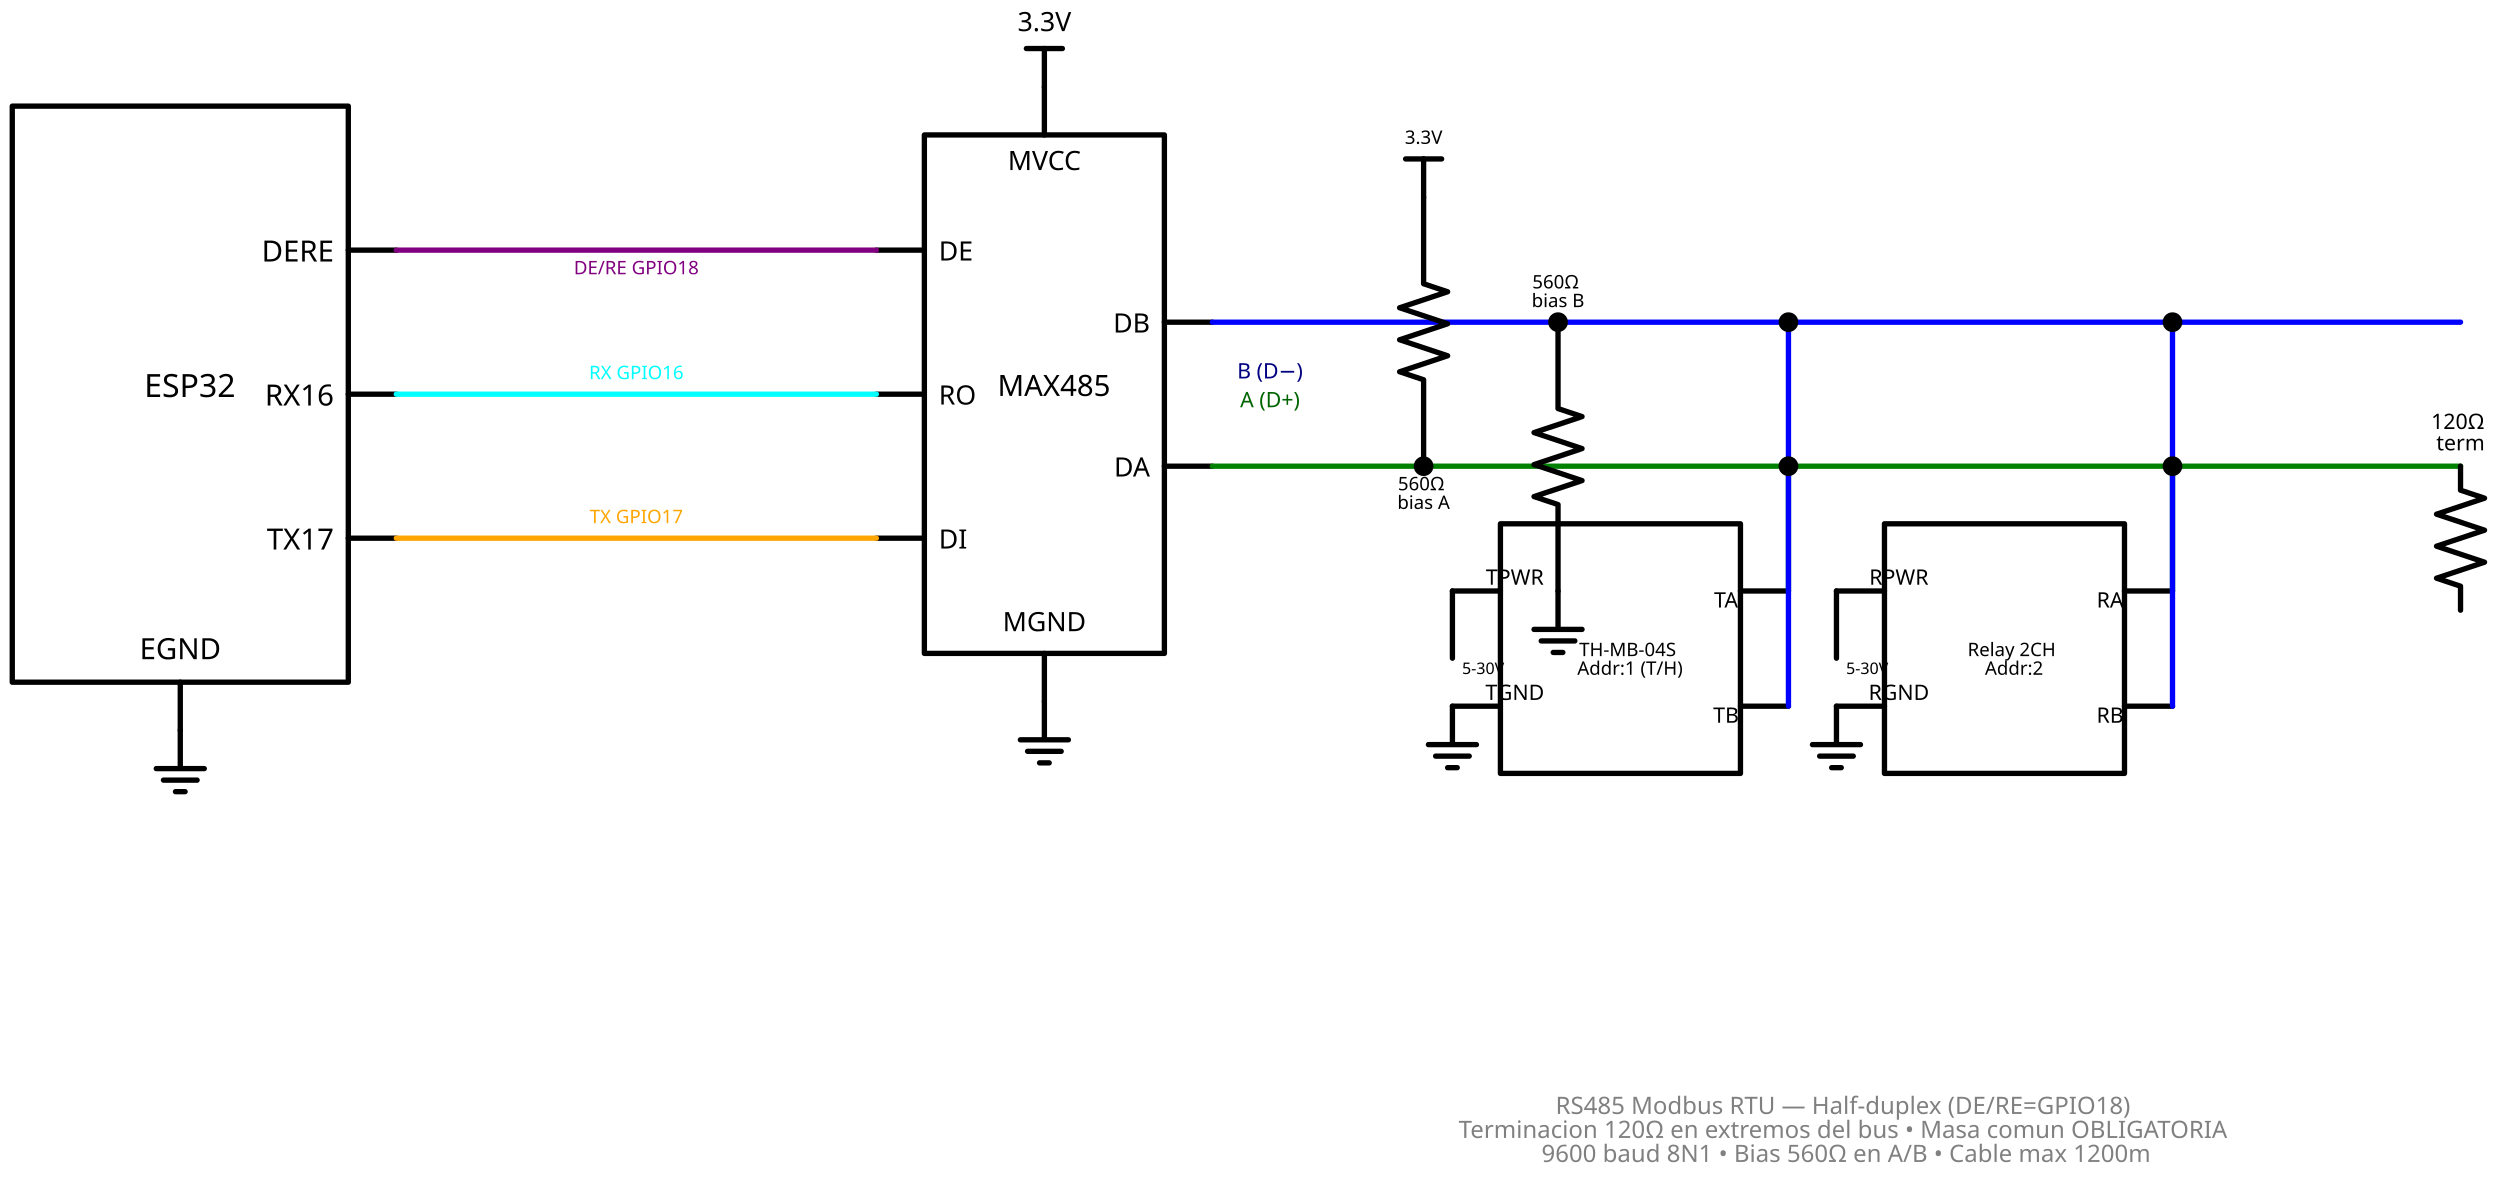
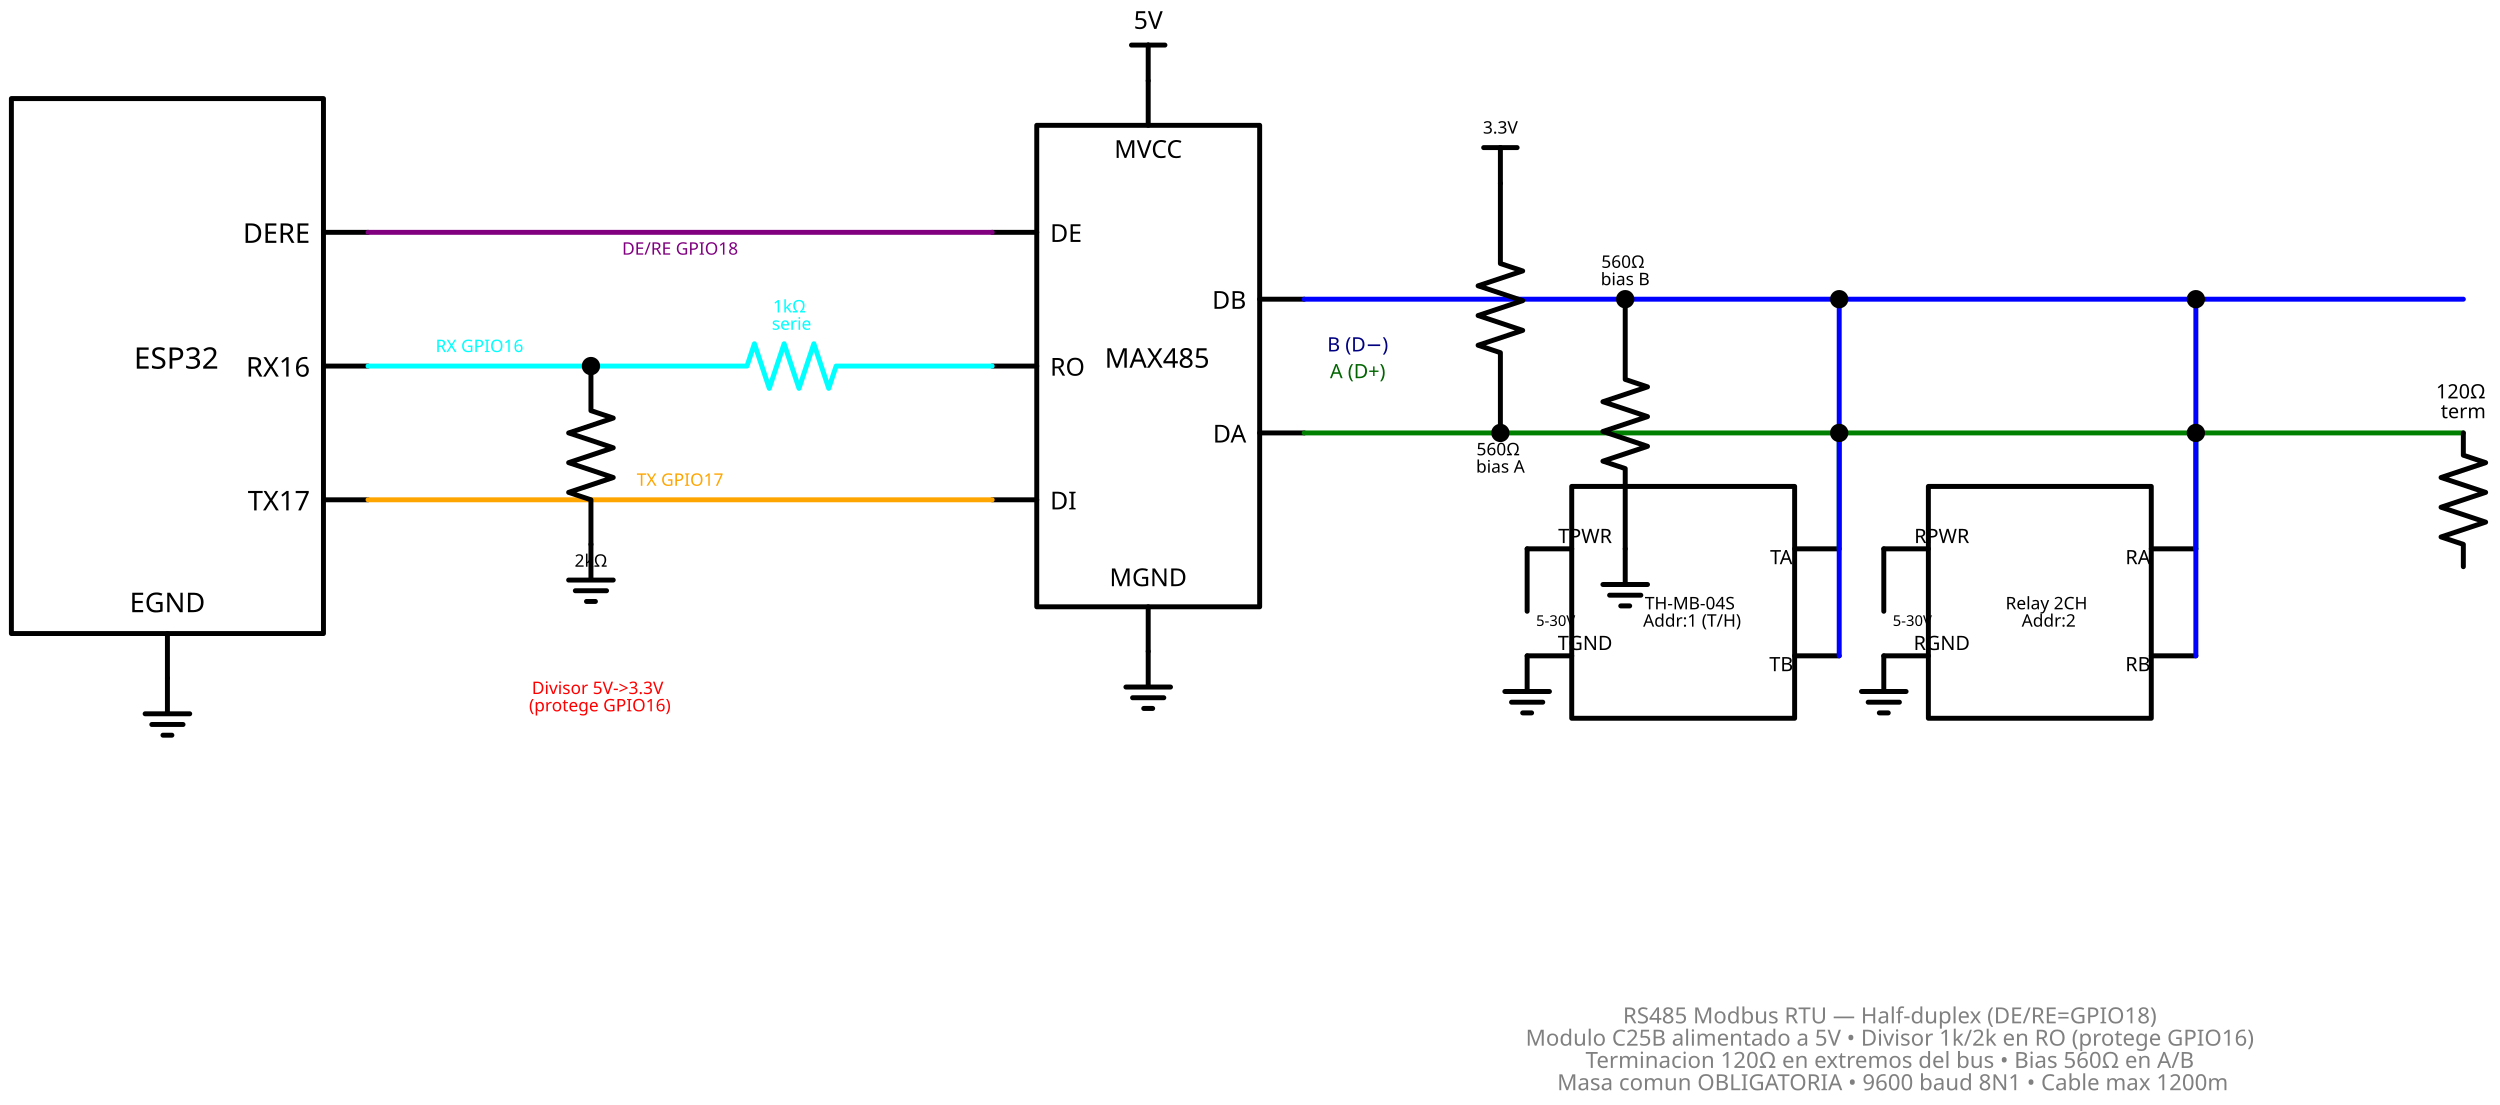
- <svg xmlns="http://www.w3.org/2000/svg" xml:lang="en" height="441.3pt" width="937.4pt" viewBox="-4.6 -255.8 937.4 441.3">
+ <svg xmlns="http://www.w3.org/2000/svg" xml:lang="en" height="445.8pt" width="1009.4pt" viewBox="-4.6 -255.8 1009.4 445.8">
  <path d="M 0.0,-0.0 L 126.0,-0.0 L 126.0,-216.0 L 0.0,-216.0 L 0.0,-0.0" style="stroke:black;fill:none;stroke-width:2.0;stroke-dasharray:-;stroke-linecap:round;stroke-linejoin:round;" />
  <path d="M 126.0,-54.0 L 144.0,-54.0" style="stroke:black;fill:none;stroke-width:2.0;stroke-dasharray:-;stroke-linecap:round;stroke-linejoin:round;" />
  <path d="M 126.0,-108.0 L 144.0,-108.0" style="stroke:black;fill:none;stroke-width:2.0;stroke-dasharray:-;stroke-linecap:round;stroke-linejoin:round;" />
  <path d="M 126.0,-162.0 L 144.0,-162.0" style="stroke:black;fill:none;stroke-width:2.0;stroke-dasharray:-;stroke-linecap:round;stroke-linejoin:round;" />
  <path d="M 63.0,-0.0 L 63.0,18.0" style="stroke:black;fill:none;stroke-width:2.0;stroke-dasharray:-;stroke-linecap:round;stroke-linejoin:round;" />
  <path d="M 63.0,18.0 L 63.0,32.4 L 54.0,32.4 L 72.0,32.4 M 56.7,36.72 L 69.3,36.72 M 61.2,41.04 L 64.8,41.04" style="stroke:black;fill:none;stroke-width:2.0;stroke-dasharray:-;stroke-linecap:round;stroke-linejoin:round;" />
-   <path d="M 342.0,-10.8 L 432.0,-10.8 L 432.0,-205.2 L 342.0,-205.2 L 342.0,-10.8" style="stroke:black;fill:none;stroke-width:2.0;stroke-dasharray:-;stroke-linecap:round;stroke-linejoin:round;" />
-   <path d="M 342.0,-54.0 L 324.0,-54.0" style="stroke:black;fill:none;stroke-width:2.0;stroke-dasharray:-;stroke-linecap:round;stroke-linejoin:round;" />
-   <path d="M 342.0,-108.0 L 324.0,-108.0" style="stroke:black;fill:none;stroke-width:2.0;stroke-dasharray:-;stroke-linecap:round;stroke-linejoin:round;" />
-   <path d="M 342.0,-162.0 L 324.0,-162.0" style="stroke:black;fill:none;stroke-width:2.0;stroke-dasharray:-;stroke-linecap:round;stroke-linejoin:round;" />
-   <path d="M 432.0,-81.0 L 450.0,-81.0" style="stroke:black;fill:none;stroke-width:2.0;stroke-dasharray:-;stroke-linecap:round;stroke-linejoin:round;" />
-   <path d="M 432.0,-135.0 L 450.0,-135.0" style="stroke:black;fill:none;stroke-width:2.0;stroke-dasharray:-;stroke-linecap:round;stroke-linejoin:round;" />
-   <path d="M 387.0,-205.2 L 387.0,-223.2" style="stroke:black;fill:none;stroke-width:2.0;stroke-dasharray:-;stroke-linecap:round;stroke-linejoin:round;" />
-   <path d="M 387.0,-10.8 L 387.0,7.2" style="stroke:black;fill:none;stroke-width:2.0;stroke-dasharray:-;stroke-linecap:round;stroke-linejoin:round;" />
-   <path d="M 387.0,-223.2 L 387.0,-237.6" style="stroke:black;fill:none;stroke-width:2.0;stroke-dasharray:-;stroke-linecap:round;stroke-linejoin:round;" />
-   <path d="M 387.0,-237.6 L 380.25,-237.6" style="stroke:black;fill:none;stroke-width:2.0;stroke-dasharray:-;stroke-linecap:round;stroke-linejoin:round;" />
-   <path d="M 387.0,-237.6 L 393.75,-237.6" style="stroke:black;fill:none;stroke-width:2.0;stroke-dasharray:-;stroke-linecap:round;stroke-linejoin:round;" />
-   <path d="M 387.0,7.2 L 387.0,21.6 L 378.0,21.6 L 396.0,21.6 M 380.7,25.92 L 393.3,25.92 M 385.2,30.24 L 388.8,30.24" style="stroke:black;fill:none;stroke-width:2.0;stroke-dasharray:-;stroke-linecap:round;stroke-linejoin:round;" />
-   <path d="M 144.0,-54.0 L 234.0,-54.0 L 324.0,-54.0" style="stroke:orange;fill:none;stroke-width:2.0;stroke-dasharray:-;stroke-linecap:round;stroke-linejoin:round;" />
-   <path d="M 144.0,-108.0 L 234.0,-108.0 L 324.0,-108.0" style="stroke:cyan;fill:none;stroke-width:2.0;stroke-dasharray:-;stroke-linecap:round;stroke-linejoin:round;" />
-   <path d="M 144.0,-162.0 L 234.0,-162.0 L 324.0,-162.0" style="stroke:purple;fill:none;stroke-width:2.0;stroke-dasharray:-;stroke-linecap:round;stroke-linejoin:round;" />
-   <path d="M 450.0,-81.0 L 684.0,-81.0 L 918.0,-81.0" style="stroke:green;fill:none;stroke-width:2.0;stroke-dasharray:-;stroke-linecap:round;stroke-linejoin:round;" />
-   <path d="M 450.0,-135.0 L 684.0,-135.0 L 918.0,-135.0" style="stroke:blue;fill:none;stroke-width:2.0;stroke-dasharray:-;stroke-linecap:round;stroke-linejoin:round;" />
-   <path d="M 529.2,-81.0 L 529.2,-113.4 L 520.2,-116.4 L 538.2,-122.4 L 520.2,-128.4 L 538.2,-134.4 L 520.2,-140.4 L 538.2,-146.4 L 529.2,-149.4 L 529.2,-181.8" style="stroke:black;fill:none;stroke-width:2.0;stroke-dasharray:-;stroke-linecap:round;stroke-linejoin:round;" />
-   <path d="M 529.2,-181.8 L 529.2,-196.2" style="stroke:black;fill:none;stroke-width:2.0;stroke-dasharray:-;stroke-linecap:round;stroke-linejoin:round;" />
-   <path d="M 529.2,-196.2 L 522.45,-196.2" style="stroke:black;fill:none;stroke-width:2.0;stroke-dasharray:-;stroke-linecap:round;stroke-linejoin:round;" />
-   <path d="M 529.2,-196.2 L 535.95,-196.2" style="stroke:black;fill:none;stroke-width:2.0;stroke-dasharray:-;stroke-linecap:round;stroke-linejoin:round;" />
-   <path d="M 579.6,-135.0 L 579.6,-102.6 L 588.6,-99.6 L 570.6,-93.6 L 588.6,-87.6 L 570.6,-81.6 L 588.6,-75.6 L 570.6,-69.6 L 579.6,-66.6 L 579.6,-34.2" style="stroke:black;fill:none;stroke-width:2.0;stroke-dasharray:-;stroke-linecap:round;stroke-linejoin:round;" />
-   <path d="M 579.6,-34.2 L 579.6,-19.8 L 570.6,-19.8 L 588.6,-19.8 M 573.3,-15.48 L 585.9,-15.48 M 577.8,-11.16 L 581.4,-11.16" style="stroke:black;fill:none;stroke-width:2.0;stroke-dasharray:-;stroke-linecap:round;stroke-linejoin:round;" />
-   <path d="M 558.0,-59.4 L 558.0,34.2 L 648.0,34.2 L 648.0,-59.4 L 558.0,-59.4" style="stroke:black;fill:none;stroke-width:2.0;stroke-dasharray:-;stroke-linecap:round;stroke-linejoin:round;" />
-   <path d="M 648.0,-34.2 L 666.0,-34.2" style="stroke:black;fill:none;stroke-width:2.0;stroke-dasharray:-;stroke-linecap:round;stroke-linejoin:round;" />
-   <path d="M 648.0,9 L 666.0,9" style="stroke:black;fill:none;stroke-width:2.0;stroke-dasharray:-;stroke-linecap:round;stroke-linejoin:round;" />
-   <path d="M 558.0,-34.2 L 540.0,-34.2" style="stroke:black;fill:none;stroke-width:2.0;stroke-dasharray:-;stroke-linecap:round;stroke-linejoin:round;" />
-   <path d="M 558.0,9 L 540.0,9" style="stroke:black;fill:none;stroke-width:2.0;stroke-dasharray:-;stroke-linecap:round;stroke-linejoin:round;" />
-   <path d="M 666.0,-81.0 L 666.0,-57.6 L 666.0,-34.2" style="stroke:green;fill:none;stroke-width:2.0;stroke-dasharray:-;stroke-linecap:round;stroke-linejoin:round;" />
-   <path d="M 666.0,-135.0 L 666.0,-63 L 666.0,9" style="stroke:blue;fill:none;stroke-width:2.0;stroke-dasharray:-;stroke-linecap:round;stroke-linejoin:round;" />
-   <path d="M 540.0,-34.2 L 540.0,-21.6 L 540.0,-9" style="stroke:black;fill:none;stroke-width:2.0;stroke-dasharray:-;stroke-linecap:round;stroke-linejoin:round;" />
-   <path d="M 540.0,9 L 540.0,23.4 L 531.0,23.4 L 549.0,23.4 M 533.7,27.72 L 546.3,27.72 M 538.2,32.04 L 541.8,32.04" style="stroke:black;fill:none;stroke-width:2.0;stroke-dasharray:-;stroke-linecap:round;stroke-linejoin:round;" />
-   <path d="M 702.0,-59.4 L 702.0,34.2 L 792.0,34.2 L 792.0,-59.4 L 702.0,-59.4" style="stroke:black;fill:none;stroke-width:2.0;stroke-dasharray:-;stroke-linecap:round;stroke-linejoin:round;" />
-   <path d="M 792.0,-34.2 L 810.0,-34.2" style="stroke:black;fill:none;stroke-width:2.0;stroke-dasharray:-;stroke-linecap:round;stroke-linejoin:round;" />
-   <path d="M 792.0,9 L 810.0,9" style="stroke:black;fill:none;stroke-width:2.0;stroke-dasharray:-;stroke-linecap:round;stroke-linejoin:round;" />
-   <path d="M 702.0,-34.2 L 684.0,-34.2" style="stroke:black;fill:none;stroke-width:2.0;stroke-dasharray:-;stroke-linecap:round;stroke-linejoin:round;" />
-   <path d="M 702.0,9 L 684.0,9" style="stroke:black;fill:none;stroke-width:2.0;stroke-dasharray:-;stroke-linecap:round;stroke-linejoin:round;" />
-   <path d="M 810.0,-81.0 L 810.0,-57.6 L 810.0,-34.2" style="stroke:green;fill:none;stroke-width:2.0;stroke-dasharray:-;stroke-linecap:round;stroke-linejoin:round;" />
-   <path d="M 810.0,-135.0 L 810.0,-63 L 810.0,9" style="stroke:blue;fill:none;stroke-width:2.0;stroke-dasharray:-;stroke-linecap:round;stroke-linejoin:round;" />
-   <path d="M 684.0,-34.2 L 684.0,-21.6 L 684.0,-9" style="stroke:black;fill:none;stroke-width:2.0;stroke-dasharray:-;stroke-linecap:round;stroke-linejoin:round;" />
-   <path d="M 684.0,9 L 684.0,23.4 L 675.0,23.4 L 693.0,23.4 M 677.7,27.72 L 690.3,27.72 M 682.2,32.04 L 685.8,32.04" style="stroke:black;fill:none;stroke-width:2.0;stroke-dasharray:-;stroke-linecap:round;stroke-linejoin:round;" />
-   <path d="M 918.0,-81.0 L 918.0,-72.0 L 927.0,-69.0 L 909.0,-63.0 L 927.0,-57 L 909.0,-51.0 L 927.0,-45.0 L 909.0,-39 L 918.0,-36.0 L 918.0,-27.0" style="stroke:black;fill:none;stroke-width:2.0;stroke-dasharray:-;stroke-linecap:round;stroke-linejoin:round;" />
+   <path d="M 414.0,-10.8 L 504.0,-10.8 L 504.0,-205.2 L 414.0,-205.2 L 414.0,-10.8" style="stroke:black;fill:none;stroke-width:2.0;stroke-dasharray:-;stroke-linecap:round;stroke-linejoin:round;" />
+   <path d="M 414.0,-54.0 L 396.0,-54.0" style="stroke:black;fill:none;stroke-width:2.0;stroke-dasharray:-;stroke-linecap:round;stroke-linejoin:round;" />
+   <path d="M 414.0,-108.0 L 396.0,-108.0" style="stroke:black;fill:none;stroke-width:2.0;stroke-dasharray:-;stroke-linecap:round;stroke-linejoin:round;" />
+   <path d="M 414.0,-162.0 L 396.0,-162.0" style="stroke:black;fill:none;stroke-width:2.0;stroke-dasharray:-;stroke-linecap:round;stroke-linejoin:round;" />
+   <path d="M 504.0,-81.0 L 522.0,-81.0" style="stroke:black;fill:none;stroke-width:2.0;stroke-dasharray:-;stroke-linecap:round;stroke-linejoin:round;" />
+   <path d="M 504.0,-135.0 L 522.0,-135.0" style="stroke:black;fill:none;stroke-width:2.0;stroke-dasharray:-;stroke-linecap:round;stroke-linejoin:round;" />
+   <path d="M 459.0,-205.2 L 459.0,-223.2" style="stroke:black;fill:none;stroke-width:2.0;stroke-dasharray:-;stroke-linecap:round;stroke-linejoin:round;" />
+   <path d="M 459.0,-10.8 L 459.0,7.2" style="stroke:black;fill:none;stroke-width:2.0;stroke-dasharray:-;stroke-linecap:round;stroke-linejoin:round;" />
+   <path d="M 459.0,-223.2 L 459.0,-237.6" style="stroke:black;fill:none;stroke-width:2.0;stroke-dasharray:-;stroke-linecap:round;stroke-linejoin:round;" />
+   <path d="M 459.0,-237.6 L 452.25,-237.6" style="stroke:black;fill:none;stroke-width:2.0;stroke-dasharray:-;stroke-linecap:round;stroke-linejoin:round;" />
+   <path d="M 459.0,-237.6 L 465.75,-237.6" style="stroke:black;fill:none;stroke-width:2.0;stroke-dasharray:-;stroke-linecap:round;stroke-linejoin:round;" />
+   <path d="M 459.0,7.2 L 459.0,21.6 L 450.0,21.6 L 468.0,21.6 M 452.7,25.92 L 465.3,25.92 M 457.2,30.24 L 460.8,30.24" style="stroke:black;fill:none;stroke-width:2.0;stroke-dasharray:-;stroke-linecap:round;stroke-linejoin:round;" />
+   <path d="M 144.0,-54.0 L 270.0,-54.0 L 396.0,-54.0" style="stroke:orange;fill:none;stroke-width:2.0;stroke-dasharray:-;stroke-linecap:round;stroke-linejoin:round;" />
+   <path d="M 144.0,-162.0 L 270.0,-162.0 L 396.0,-162.0" style="stroke:purple;fill:none;stroke-width:2.0;stroke-dasharray:-;stroke-linecap:round;stroke-linejoin:round;" />
+   <path d="M 144.0,-108.0 L 189.0,-108.0 L 234.0,-108.0" style="stroke:cyan;fill:none;stroke-width:2.0;stroke-dasharray:-;stroke-linecap:round;stroke-linejoin:round;" />
+   <path d="M 234.0,-108.0 L 297.0,-108.0 L 300.0,-117.0 L 306.0,-99.0 L 312.0,-117.0 L 318,-99.0 L 324.0,-117.0 L 330.0,-99.0 L 333.0,-108.0 L 396.0,-108.0" style="stroke:cyan;fill:none;stroke-width:2.0;stroke-dasharray:-;stroke-linecap:round;stroke-linejoin:round;" />
+   <path d="M 234.0,-108.0 L 234.0,-90.0 L 243.0,-87.0 L 225.0,-81.0 L 243.0,-75.0 L 225.0,-69.0 L 243.0,-63.0 L 225.0,-57 L 234.0,-54.0 L 234.0,-36.0" style="stroke:black;fill:none;stroke-width:2.0;stroke-dasharray:-;stroke-linecap:round;stroke-linejoin:round;" />
+   <path d="M 234.0,-36.0 L 234.0,-21.6 L 225.0,-21.6 L 243.0,-21.6 M 227.7,-17.28 L 240.3,-17.28 M 232.2,-12.96 L 235.8,-12.96" style="stroke:black;fill:none;stroke-width:2.0;stroke-dasharray:-;stroke-linecap:round;stroke-linejoin:round;" />
+   <path d="M 522.0,-81.0 L 756.0,-81.0 L 990.0,-81.0" style="stroke:green;fill:none;stroke-width:2.0;stroke-dasharray:-;stroke-linecap:round;stroke-linejoin:round;" />
+   <path d="M 522.0,-135.0 L 756.0,-135.0 L 990.0,-135.0" style="stroke:blue;fill:none;stroke-width:2.0;stroke-dasharray:-;stroke-linecap:round;stroke-linejoin:round;" />
+   <path d="M 601.2,-81.0 L 601.2,-113.4 L 592.2,-116.4 L 610.2,-122.4 L 592.2,-128.4 L 610.2,-134.4 L 592.2,-140.4 L 610.2,-146.4 L 601.2,-149.4 L 601.2,-181.8" style="stroke:black;fill:none;stroke-width:2.0;stroke-dasharray:-;stroke-linecap:round;stroke-linejoin:round;" />
+   <path d="M 601.2,-181.8 L 601.2,-196.2" style="stroke:black;fill:none;stroke-width:2.0;stroke-dasharray:-;stroke-linecap:round;stroke-linejoin:round;" />
+   <path d="M 601.2,-196.2 L 594.45,-196.2" style="stroke:black;fill:none;stroke-width:2.0;stroke-dasharray:-;stroke-linecap:round;stroke-linejoin:round;" />
+   <path d="M 601.2,-196.2 L 607.95,-196.2" style="stroke:black;fill:none;stroke-width:2.0;stroke-dasharray:-;stroke-linecap:round;stroke-linejoin:round;" />
+   <path d="M 651.6,-135.0 L 651.6,-102.6 L 660.6,-99.6 L 642.6,-93.6 L 660.6,-87.6 L 642.6,-81.6 L 660.6,-75.6 L 642.6,-69.6 L 651.6,-66.6 L 651.6,-34.2" style="stroke:black;fill:none;stroke-width:2.0;stroke-dasharray:-;stroke-linecap:round;stroke-linejoin:round;" />
+   <path d="M 651.6,-34.2 L 651.6,-19.8 L 642.6,-19.8 L 660.6,-19.8 M 645.3,-15.48 L 657.9,-15.48 M 649.8,-11.16 L 653.4,-11.16" style="stroke:black;fill:none;stroke-width:2.0;stroke-dasharray:-;stroke-linecap:round;stroke-linejoin:round;" />
+   <path d="M 630.0,-59.4 L 630.0,34.2 L 720.0,34.2 L 720.0,-59.4 L 630.0,-59.4" style="stroke:black;fill:none;stroke-width:2.0;stroke-dasharray:-;stroke-linecap:round;stroke-linejoin:round;" />
+   <path d="M 720.0,-34.2 L 738.0,-34.2" style="stroke:black;fill:none;stroke-width:2.0;stroke-dasharray:-;stroke-linecap:round;stroke-linejoin:round;" />
+   <path d="M 720.0,9 L 738.0,9" style="stroke:black;fill:none;stroke-width:2.0;stroke-dasharray:-;stroke-linecap:round;stroke-linejoin:round;" />
+   <path d="M 630.0,-34.2 L 612.0,-34.2" style="stroke:black;fill:none;stroke-width:2.0;stroke-dasharray:-;stroke-linecap:round;stroke-linejoin:round;" />
+   <path d="M 630.0,9 L 612.0,9" style="stroke:black;fill:none;stroke-width:2.0;stroke-dasharray:-;stroke-linecap:round;stroke-linejoin:round;" />
+   <path d="M 738.0,-81.0 L 738.0,-57.6 L 738.0,-34.2" style="stroke:green;fill:none;stroke-width:2.0;stroke-dasharray:-;stroke-linecap:round;stroke-linejoin:round;" />
+   <path d="M 738.0,-135.0 L 738.0,-63 L 738.0,9" style="stroke:blue;fill:none;stroke-width:2.0;stroke-dasharray:-;stroke-linecap:round;stroke-linejoin:round;" />
+   <path d="M 612.0,-34.2 L 612.0,-21.6 L 612.0,-9" style="stroke:black;fill:none;stroke-width:2.0;stroke-dasharray:-;stroke-linecap:round;stroke-linejoin:round;" />
+   <path d="M 612.0,9 L 612.0,23.4 L 603.0,23.4 L 621.0,23.4 M 605.7,27.72 L 618.3,27.72 M 610.2,32.04 L 613.8,32.04" style="stroke:black;fill:none;stroke-width:2.0;stroke-dasharray:-;stroke-linecap:round;stroke-linejoin:round;" />
+   <path d="M 774.0,-59.4 L 774.0,34.2 L 864.0,34.2 L 864.0,-59.4 L 774.0,-59.4" style="stroke:black;fill:none;stroke-width:2.0;stroke-dasharray:-;stroke-linecap:round;stroke-linejoin:round;" />
+   <path d="M 864.0,-34.2 L 882.0,-34.2" style="stroke:black;fill:none;stroke-width:2.0;stroke-dasharray:-;stroke-linecap:round;stroke-linejoin:round;" />
+   <path d="M 864.0,9 L 882.0,9" style="stroke:black;fill:none;stroke-width:2.0;stroke-dasharray:-;stroke-linecap:round;stroke-linejoin:round;" />
+   <path d="M 774.0,-34.2 L 756.0,-34.2" style="stroke:black;fill:none;stroke-width:2.0;stroke-dasharray:-;stroke-linecap:round;stroke-linejoin:round;" />
+   <path d="M 774.0,9 L 756.0,9" style="stroke:black;fill:none;stroke-width:2.0;stroke-dasharray:-;stroke-linecap:round;stroke-linejoin:round;" />
+   <path d="M 882.0,-81.0 L 882.0,-57.6 L 882.0,-34.2" style="stroke:green;fill:none;stroke-width:2.0;stroke-dasharray:-;stroke-linecap:round;stroke-linejoin:round;" />
+   <path d="M 882.0,-135.0 L 882.0,-63 L 882.0,9" style="stroke:blue;fill:none;stroke-width:2.0;stroke-dasharray:-;stroke-linecap:round;stroke-linejoin:round;" />
+   <path d="M 756.0,-34.2 L 756.0,-21.6 L 756.0,-9" style="stroke:black;fill:none;stroke-width:2.0;stroke-dasharray:-;stroke-linecap:round;stroke-linejoin:round;" />
+   <path d="M 756.0,9 L 756.0,23.4 L 747.0,23.4 L 765.0,23.4 M 749.7,27.72 L 762.3,27.72 M 754.2,32.04 L 757.8,32.04" style="stroke:black;fill:none;stroke-width:2.0;stroke-dasharray:-;stroke-linecap:round;stroke-linejoin:round;" />
+   <path d="M 990.0,-81.0 L 990.0,-72.0 L 999.0,-69.0 L 981.0,-63.0 L 999.0,-57 L 981.0,-51.0 L 999.0,-45.0 L 981.0,-39 L 990.0,-36.0 L 990.0,-27.0" style="stroke:black;fill:none;stroke-width:2.0;stroke-dasharray:-;stroke-linecap:round;stroke-linejoin:round;" />
  <text x="120.6" y="-65.0" dominant-baseline="central" fill="black" font-size="11" font-family="sans" text-anchor="end">
    <tspan x="120.6" dy="11">TX17</tspan>
  </text>
  <text x="120.6" y="-119.0" dominant-baseline="central" fill="black" font-size="11" font-family="sans" text-anchor="end">
    <tspan x="120.6" dy="11">RX16</tspan>
  </text>
  <text x="120.6" y="-173.0" dominant-baseline="central" fill="black" font-size="11" font-family="sans" text-anchor="end">
    <tspan x="120.6" dy="11">DERE</tspan>
  </text>
  <text x="63.0" y="-16.4" dominant-baseline="ideographic" fill="black" font-size="11" font-family="sans" text-anchor="middle">
    <tspan x="63.0" dy="11">EGND</tspan>
  </text>
  <text x="66.6" y="-123.6" dominant-baseline="central" fill="black" font-size="12" font-family="sans" text-anchor="middle">
    <tspan x="66.6" dy="12">ESP32</tspan>
  </text>
-   <text x="347.4" y="-64.0" dominant-baseline="central" fill="black" font-size="10" font-family="sans" text-anchor="start">
-     <tspan x="347.4" dy="10">DI</tspan>
+   <text x="419.4" y="-64.0" dominant-baseline="central" fill="black" font-size="10" font-family="sans" text-anchor="start">
+     <tspan x="419.4" dy="10">DI</tspan>
  </text>
-   <text x="347.4" y="-118.0" dominant-baseline="central" fill="black" font-size="10" font-family="sans" text-anchor="start">
-     <tspan x="347.4" dy="10">RO</tspan>
+   <text x="419.4" y="-118.0" dominant-baseline="central" fill="black" font-size="10" font-family="sans" text-anchor="start">
+     <tspan x="419.4" dy="10">RO</tspan>
  </text>
-   <text x="347.4" y="-172.0" dominant-baseline="central" fill="black" font-size="10" font-family="sans" text-anchor="start">
-     <tspan x="347.4" dy="10">DE</tspan>
+   <text x="419.4" y="-172.0" dominant-baseline="central" fill="black" font-size="10" font-family="sans" text-anchor="start">
+     <tspan x="419.4" dy="10">DE</tspan>
  </text>
-   <text x="426.6" y="-91.0" dominant-baseline="central" fill="black" font-size="10" font-family="sans" text-anchor="end">
-     <tspan x="426.6" dy="10">DA</tspan>
+   <text x="498.6" y="-91.0" dominant-baseline="central" fill="black" font-size="10" font-family="sans" text-anchor="end">
+     <tspan x="498.6" dy="10">DA</tspan>
  </text>
-   <text x="426.6" y="-145.0" dominant-baseline="central" fill="black" font-size="10" font-family="sans" text-anchor="end">
-     <tspan x="426.6" dy="10">DB</tspan>
+   <text x="498.6" y="-145.0" dominant-baseline="central" fill="black" font-size="10" font-family="sans" text-anchor="end">
+     <tspan x="498.6" dy="10">DB</tspan>
  </text>
-   <text x="387.0" y="-209.8" dominant-baseline="hanging" fill="black" font-size="10" font-family="sans" text-anchor="middle">
-     <tspan x="387.0" dy="10">MVCC</tspan>
+   <text x="459.0" y="-209.8" dominant-baseline="hanging" fill="black" font-size="10" font-family="sans" text-anchor="middle">
+     <tspan x="459.0" dy="10">MVCC</tspan>
  </text>
-   <text x="387.0" y="-26.2" dominant-baseline="ideographic" fill="black" font-size="10" font-family="sans" text-anchor="middle">
-     <tspan x="387.0" dy="10">MGND</tspan>
+   <text x="459.0" y="-26.2" dominant-baseline="ideographic" fill="black" font-size="10" font-family="sans" text-anchor="middle">
+     <tspan x="459.0" dy="10">MGND</tspan>
  </text>
-   <text x="390.6" y="-122.6" dominant-baseline="central" fill="black" font-size="11" font-family="sans" text-anchor="middle">
-     <tspan x="390.6" dy="11">MAX485</tspan>
+   <text x="462.6" y="-122.6" dominant-baseline="central" fill="black" font-size="11" font-family="sans" text-anchor="middle">
+     <tspan x="462.6" dy="11">MAX485</tspan>
  </text>
-   <text x="387.0" y="-251.2" dominant-baseline="ideographic" fill="black" font-size="10" font-family="sans" text-anchor="middle">
-     <tspan x="387.0" dy="10">3.3V</tspan>
+   <text x="459.0" y="-251.2" dominant-baseline="ideographic" fill="black" font-size="10" font-family="sans" text-anchor="middle">
+     <tspan x="459.0" dy="10">5V</tspan>
  </text>
-   <text x="234.0" y="-64.6" dominant-baseline="ideographic" fill="orange" font-size="7" font-family="sans" text-anchor="middle">
-     <tspan x="234.0" dy="7">TX GPIO17</tspan>
+   <text x="270.0" y="-64.6" dominant-baseline="ideographic" fill="orange" font-size="7" font-family="sans" text-anchor="middle">
+     <tspan x="270.0" dy="7">TX GPIO17</tspan>
  </text>
-   <text x="234.0" y="-118.6" dominant-baseline="ideographic" fill="cyan" font-size="7" font-family="sans" text-anchor="middle">
-     <tspan x="234.0" dy="7">RX GPIO16</tspan>
+   <text x="270.0" y="-165.4" dominant-baseline="hanging" fill="purple" font-size="7" font-family="sans" text-anchor="middle">
+     <tspan x="270.0" dy="7">DE/RE GPIO18</tspan>
  </text>
-   <text x="234.0" y="-165.4" dominant-baseline="hanging" fill="purple" font-size="7" font-family="sans" text-anchor="middle">
-     <tspan x="234.0" dy="7">DE/RE GPIO18</tspan>
+   <text x="189.0" y="-118.6" dominant-baseline="ideographic" fill="cyan" font-size="7" font-family="sans" text-anchor="middle">
+     <tspan x="189.0" dy="7">RX GPIO16</tspan>
  </text>
-   <text x="471.6" y="-114.2" dominant-baseline="central" fill="darkgreen" font-size="8" font-family="sans" text-anchor="middle">
-     <tspan x="471.6" dy="8">A (D+)</tspan>
+   <text x="315.0" y="-134.6" dominant-baseline="ideographic" fill="cyan" font-size="7" font-family="sans" text-anchor="middle">
+     <tspan x="315.0" dy="7">1kΩ</tspan>
+     <tspan x="315.0" dy="7">serie</tspan>
  </text>
-   <text x="471.6" y="-125.0" dominant-baseline="central" fill="navy" font-size="8" font-family="sans" text-anchor="middle">
-     <tspan x="471.6" dy="8">B (D−)</tspan>
+   <text x="234.0" y="-39.4" dominant-baseline="hanging" fill="black" font-size="7" font-family="sans" text-anchor="middle">
+     <tspan x="234.0" dy="7">2kΩ</tspan>
  </text>
-   <text x="529.2" y="-84.4" dominant-baseline="hanging" fill="black" font-size="7" font-family="sans" text-anchor="middle">
-     <tspan x="529.2" dy="7">560Ω</tspan>
-     <tspan x="529.2" dy="7">bias A</tspan>
+   <text x="237.6" y="14.7" dominant-baseline="central" fill="red" font-size="7" font-family="sans" text-anchor="middle">
+     <tspan x="237.6" dy="7">Divisor 5V-&gt;3.3V</tspan>
+     <tspan x="237.6" dy="7">(protege GPIO16)</tspan>
  </text>
-   <text x="529.2" y="-206.8" dominant-baseline="ideographic" fill="black" font-size="7" font-family="sans" text-anchor="middle">
-     <tspan x="529.2" dy="7">3.3V</tspan>
+   <text x="543.6" y="-114.2" dominant-baseline="central" fill="darkgreen" font-size="8" font-family="sans" text-anchor="middle">
+     <tspan x="543.6" dy="8">A (D+)</tspan>
  </text>
-   <text x="579.6" y="-152.6" dominant-baseline="ideographic" fill="black" font-size="7" font-family="sans" text-anchor="middle">
-     <tspan x="579.6" dy="7">560Ω</tspan>
-     <tspan x="579.6" dy="7">bias B</tspan>
+   <text x="543.6" y="-125.0" dominant-baseline="central" fill="navy" font-size="8" font-family="sans" text-anchor="middle">
+     <tspan x="543.6" dy="8">B (D−)</tspan>
  </text>
-   <text x="642.6" y="-42.2" dominant-baseline="hanging" fill="black" font-size="8" font-family="sans" text-anchor="middle">
-     <tspan x="642.6" dy="8">TA</tspan>
+   <text x="601.2" y="-84.4" dominant-baseline="hanging" fill="black" font-size="7" font-family="sans" text-anchor="middle">
+     <tspan x="601.2" dy="7">560Ω</tspan>
+     <tspan x="601.2" dy="7">bias A</tspan>
  </text>
-   <text x="642.6" y="1" dominant-baseline="hanging" fill="black" font-size="8" font-family="sans" text-anchor="middle">
-     <tspan x="642.6" dy="8">TB</tspan>
+   <text x="601.2" y="-206.8" dominant-baseline="ideographic" fill="black" font-size="7" font-family="sans" text-anchor="middle">
+     <tspan x="601.2" dy="7">3.3V</tspan>
  </text>
-   <text x="563.4" y="-42.2" dominant-baseline="ideographic" fill="black" font-size="8" font-family="sans" text-anchor="middle">
-     <tspan x="563.4" dy="8">TPWR</tspan>
+   <text x="651.6" y="-152.6" dominant-baseline="ideographic" fill="black" font-size="7" font-family="sans" text-anchor="middle">
+     <tspan x="651.6" dy="7">560Ω</tspan>
+     <tspan x="651.6" dy="7">bias B</tspan>
  </text>
-   <text x="563.4" y="1" dominant-baseline="ideographic" fill="black" font-size="8" font-family="sans" text-anchor="middle">
-     <tspan x="563.4" dy="8">TGND</tspan>
+   <text x="714.6" y="-42.2" dominant-baseline="hanging" fill="black" font-size="8" font-family="sans" text-anchor="middle">
+     <tspan x="714.6" dy="8">TA</tspan>
  </text>
-   <text x="606.6" y="-19.5" dominant-baseline="central" fill="black" font-size="7" font-family="sans" text-anchor="middle">
-     <tspan x="606.6" dy="7">TH-MB-04S</tspan>
-     <tspan x="606.6" dy="7">Addr:1 (T/H)</tspan>
+   <text x="714.6" y="1" dominant-baseline="hanging" fill="black" font-size="8" font-family="sans" text-anchor="middle">
+     <tspan x="714.6" dy="8">TB</tspan>
  </text>
-   <text x="543.6" y="-11.4" dominant-baseline="central" fill="black" font-size="6" font-family="sans" text-anchor="start">
-     <tspan x="543.6" dy="6">5-30V</tspan>
+   <text x="635.4" y="-42.2" dominant-baseline="ideographic" fill="black" font-size="8" font-family="sans" text-anchor="middle">
+     <tspan x="635.4" dy="8">TPWR</tspan>
  </text>
-   <text x="786.6" y="-42.2" dominant-baseline="hanging" fill="black" font-size="8" font-family="sans" text-anchor="middle">
-     <tspan x="786.6" dy="8">RA</tspan>
+   <text x="635.4" y="1" dominant-baseline="ideographic" fill="black" font-size="8" font-family="sans" text-anchor="middle">
+     <tspan x="635.4" dy="8">TGND</tspan>
  </text>
-   <text x="786.6" y="1" dominant-baseline="hanging" fill="black" font-size="8" font-family="sans" text-anchor="middle">
-     <tspan x="786.6" dy="8">RB</tspan>
+   <text x="678.6" y="-19.5" dominant-baseline="central" fill="black" font-size="7" font-family="sans" text-anchor="middle">
+     <tspan x="678.6" dy="7">TH-MB-04S</tspan>
+     <tspan x="678.6" dy="7">Addr:1 (T/H)</tspan>
  </text>
-   <text x="707.4" y="-42.2" dominant-baseline="ideographic" fill="black" font-size="8" font-family="sans" text-anchor="middle">
-     <tspan x="707.4" dy="8">RPWR</tspan>
+   <text x="615.6" y="-11.4" dominant-baseline="central" fill="black" font-size="6" font-family="sans" text-anchor="start">
+     <tspan x="615.6" dy="6">5-30V</tspan>
  </text>
-   <text x="707.4" y="1" dominant-baseline="ideographic" fill="black" font-size="8" font-family="sans" text-anchor="middle">
-     <tspan x="707.4" dy="8">RGND</tspan>
+   <text x="858.6" y="-42.2" dominant-baseline="hanging" fill="black" font-size="8" font-family="sans" text-anchor="middle">
+     <tspan x="858.6" dy="8">RA</tspan>
  </text>
-   <text x="750.6" y="-19.5" dominant-baseline="central" fill="black" font-size="7" font-family="sans" text-anchor="middle">
-     <tspan x="750.6" dy="7">Relay 2CH</tspan>
-     <tspan x="750.6" dy="7">Addr:2</tspan>
+   <text x="858.6" y="1" dominant-baseline="hanging" fill="black" font-size="8" font-family="sans" text-anchor="middle">
+     <tspan x="858.6" dy="8">RB</tspan>
  </text>
-   <text x="687.6" y="-11.4" dominant-baseline="central" fill="black" font-size="6" font-family="sans" text-anchor="start">
-     <tspan x="687.6" dy="6">5-30V</tspan>
+   <text x="779.4" y="-42.2" dominant-baseline="ideographic" fill="black" font-size="8" font-family="sans" text-anchor="middle">
+     <tspan x="779.4" dy="8">RPWR</tspan>
  </text>
-   <text x="918.0" y="-100.6" dominant-baseline="ideographic" fill="black" font-size="8" font-family="sans" text-anchor="middle">
-     <tspan x="918.0" dy="8">120Ω</tspan>
-     <tspan x="918.0" dy="8">term</tspan>
+   <text x="779.4" y="1" dominant-baseline="ideographic" fill="black" font-size="8" font-family="sans" text-anchor="middle">
+     <tspan x="779.4" dy="8">RGND</tspan>
  </text>
-   <text x="687.6" y="149.4" dominant-baseline="central" fill="gray" font-size="9" font-family="sans" text-anchor="middle">
-     <tspan x="687.6" dy="9">RS485 Modbus RTU — Half-duplex (DE/RE=GPIO18)</tspan>
-     <tspan x="687.6" dy="9">Terminacion 120Ω en extremos del bus  •  Masa comun OBLIGATORIA</tspan>
-     <tspan x="687.6" dy="9">9600 baud 8N1  •  Bias 560Ω en A/B  •  Cable max 1200m</tspan>
+   <text x="822.6" y="-19.5" dominant-baseline="central" fill="black" font-size="7" font-family="sans" text-anchor="middle">
+     <tspan x="822.6" dy="7">Relay 2CH</tspan>
+     <tspan x="822.6" dy="7">Addr:2</tspan>
  </text>
-   <circle cx="529.2" cy="-81.0" r="2.7" style="stroke:black;fill:black;stroke-width:2.0;stroke-dasharray:-;" />
-   <circle cx="579.6" cy="-135.0" r="2.7" style="stroke:black;fill:black;stroke-width:2.0;stroke-dasharray:-;" />
-   <circle cx="666.0" cy="-81.0" r="2.7" style="stroke:black;fill:black;stroke-width:2.0;stroke-dasharray:-;" />
-   <circle cx="666.0" cy="-135.0" r="2.7" style="stroke:black;fill:black;stroke-width:2.0;stroke-dasharray:-;" />
-   <circle cx="810.0" cy="-81.0" r="2.7" style="stroke:black;fill:black;stroke-width:2.0;stroke-dasharray:-;" />
-   <circle cx="810.0" cy="-135.0" r="2.7" style="stroke:black;fill:black;stroke-width:2.0;stroke-dasharray:-;" />
+   <text x="759.6" y="-11.4" dominant-baseline="central" fill="black" font-size="6" font-family="sans" text-anchor="start">
+     <tspan x="759.6" dy="6">5-30V</tspan>
+   </text>
+   <text x="990.0" y="-100.6" dominant-baseline="ideographic" fill="black" font-size="8" font-family="sans" text-anchor="middle">
+     <tspan x="990.0" dy="8">120Ω</tspan>
+     <tspan x="990.0" dy="8">term</tspan>
+   </text>
+   <text x="759.6" y="144.9" dominant-baseline="central" fill="gray" font-size="9" font-family="sans" text-anchor="middle">
+     <tspan x="759.6" dy="9">RS485 Modbus RTU — Half-duplex (DE/RE=GPIO18)</tspan>
+     <tspan x="759.6" dy="9">Modulo C25B alimentado a 5V • Divisor 1k/2k en RO (protege GPIO16)</tspan>
+     <tspan x="759.6" dy="9">Terminacion 120Ω en extremos del bus • Bias 560Ω en A/B</tspan>
+     <tspan x="759.6" dy="9">Masa comun OBLIGATORIA • 9600 baud 8N1 • Cable max 1200m</tspan>
+   </text>
+   <circle cx="234.0" cy="-108.0" r="2.7" style="stroke:black;fill:black;stroke-width:2.0;stroke-dasharray:-;" />
+   <circle cx="601.2" cy="-81.0" r="2.7" style="stroke:black;fill:black;stroke-width:2.0;stroke-dasharray:-;" />
+   <circle cx="651.6" cy="-135.0" r="2.7" style="stroke:black;fill:black;stroke-width:2.0;stroke-dasharray:-;" />
+   <circle cx="738.0" cy="-81.0" r="2.7" style="stroke:black;fill:black;stroke-width:2.0;stroke-dasharray:-;" />
+   <circle cx="738.0" cy="-135.0" r="2.7" style="stroke:black;fill:black;stroke-width:2.0;stroke-dasharray:-;" />
+   <circle cx="882.0" cy="-81.0" r="2.7" style="stroke:black;fill:black;stroke-width:2.0;stroke-dasharray:-;" />
+   <circle cx="882.0" cy="-135.0" r="2.7" style="stroke:black;fill:black;stroke-width:2.0;stroke-dasharray:-;" />
</svg>
